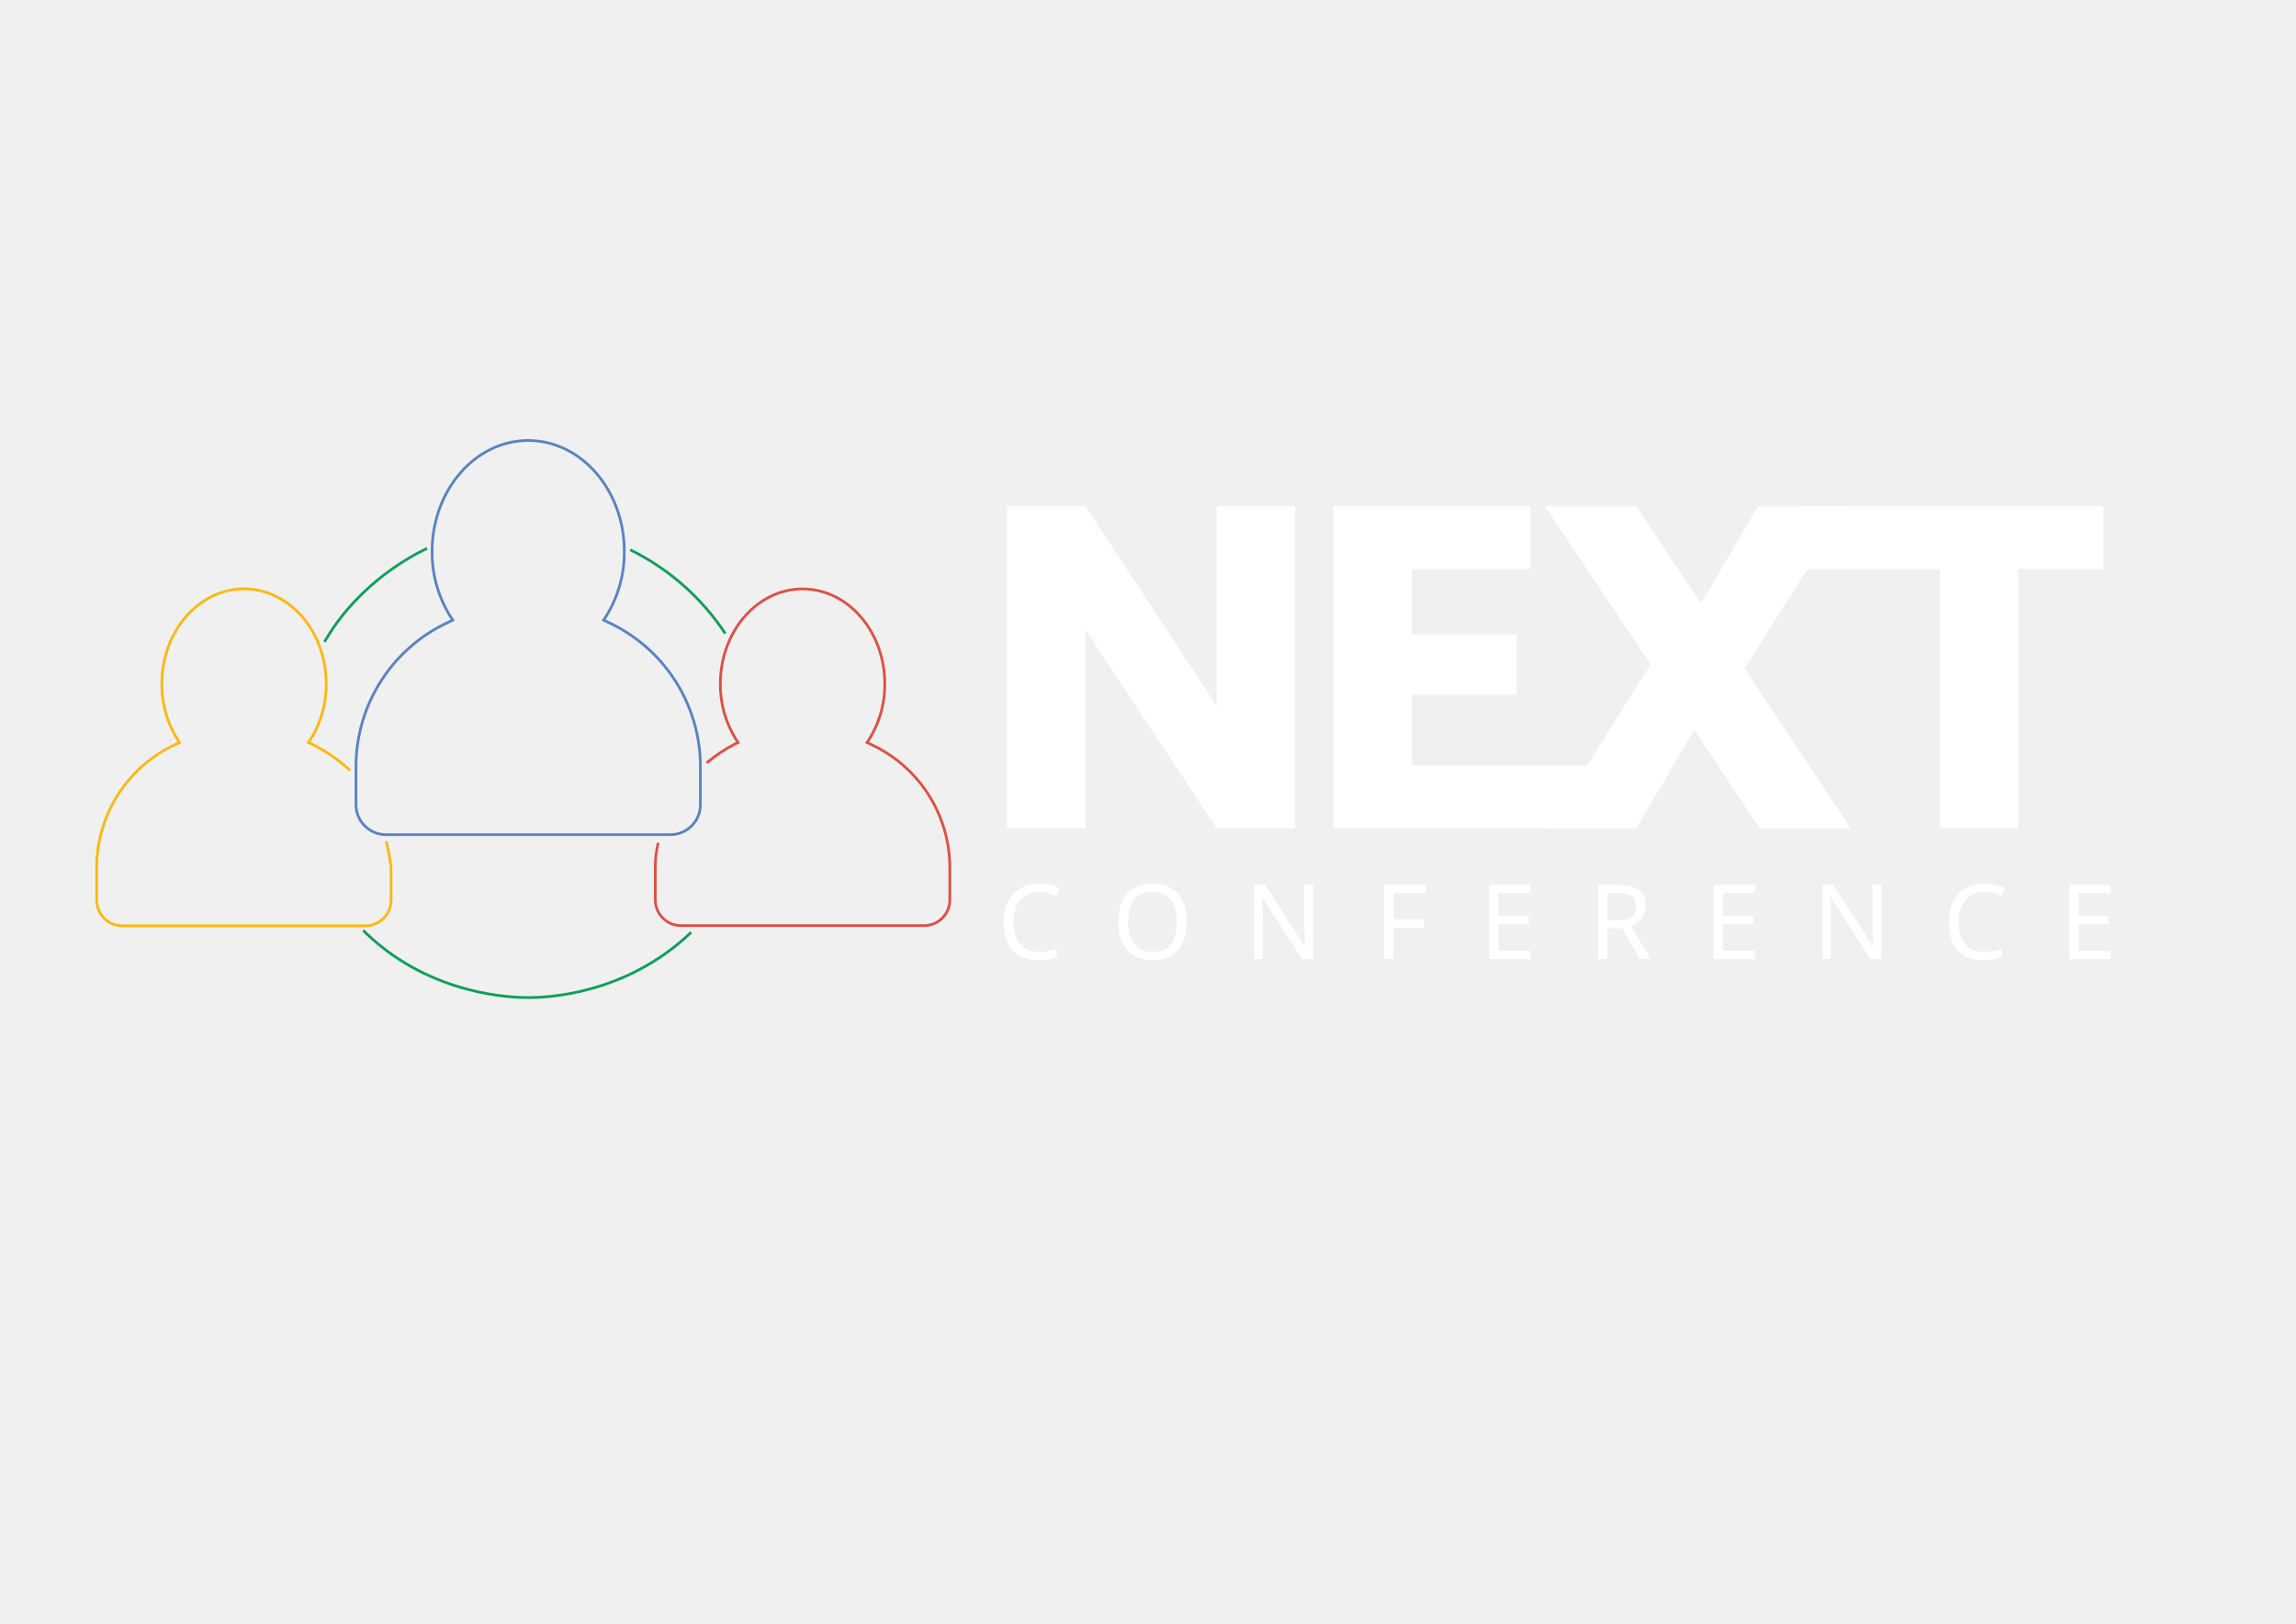
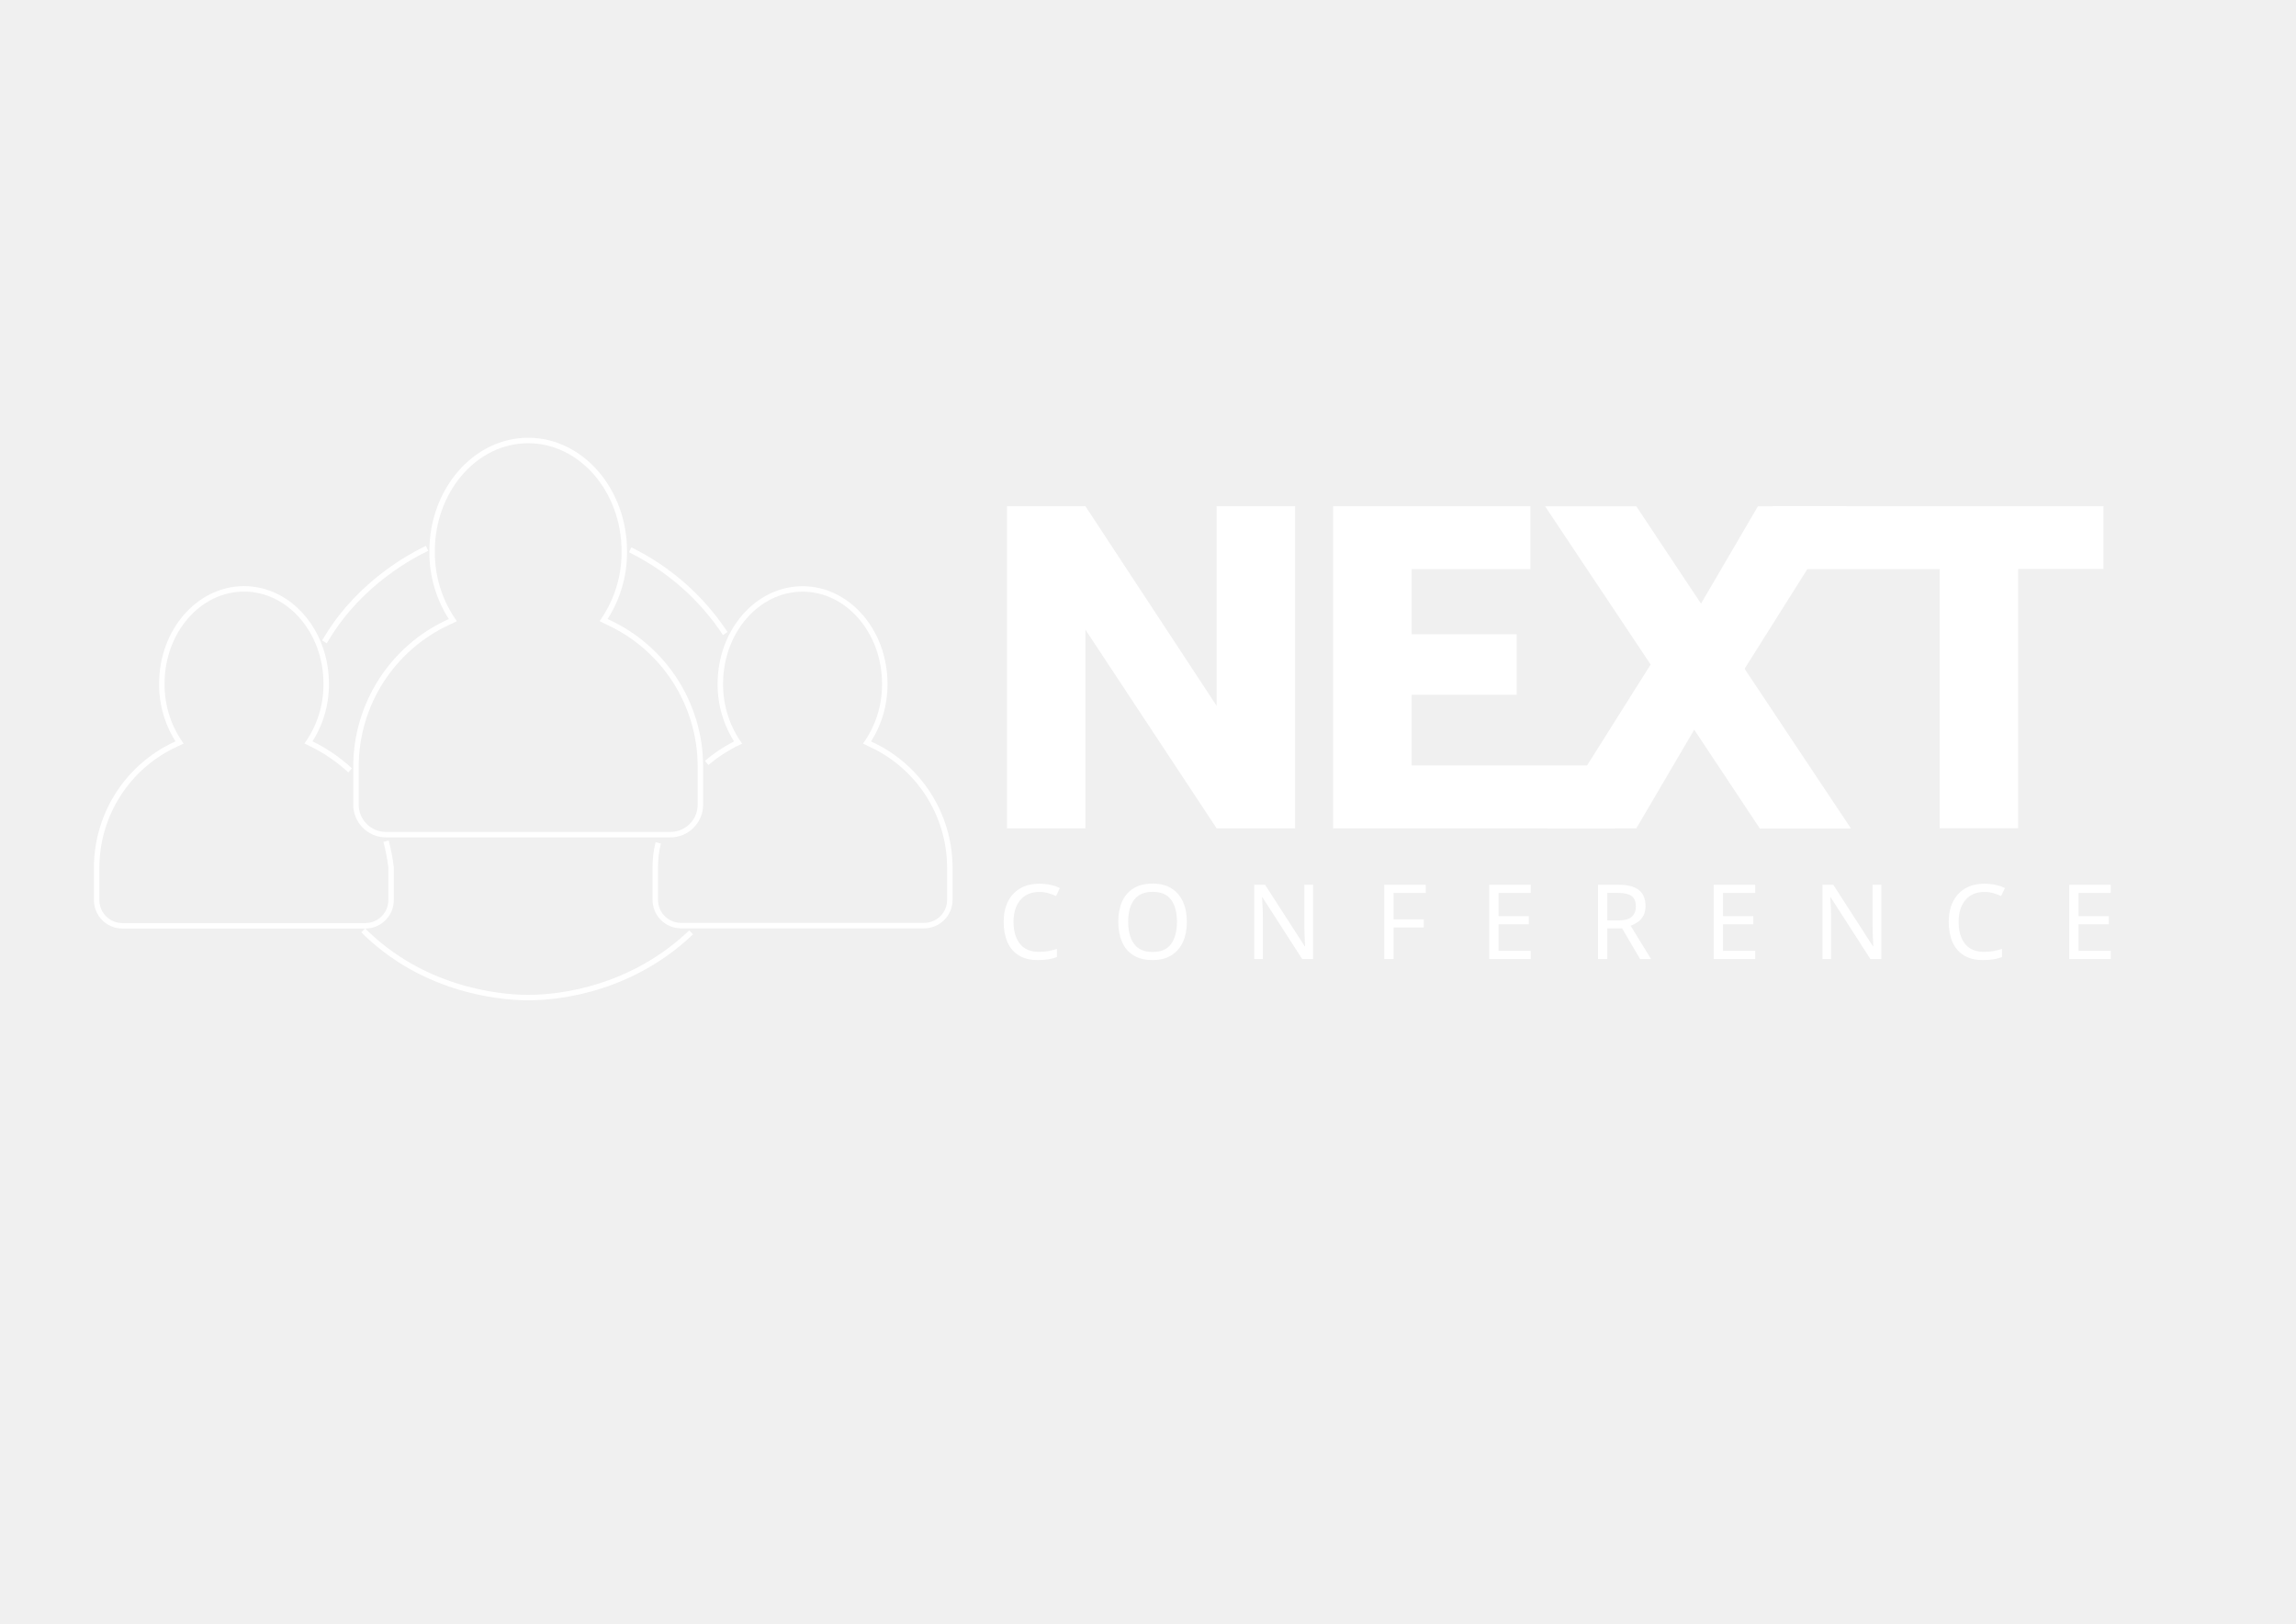
<svg xmlns="http://www.w3.org/2000/svg" id="Layer_1" data-name="Layer 1" viewBox="0 0 841.89 595.28">
  <defs>
-     <style>.cls-1,.cls-3,.cls-4,.cls-5{fill:none;stroke-miterlimit:10;}.cls-1{stroke:#0f9f5b;}.cls-2,.cls-6{fill:#fff;}.cls-3{stroke:#de5044;}.cls-4{stroke:#fbb911;}.cls-5{stroke:#5a83c3;}.cls-6{font-size:38.14px;font-family:Poppins-Light, Poppins;font-weight:300;letter-spacing:0.49em;}</style>
+     <style>.cls-1{fill:none;stroke:#fff;stroke-miterlimit:10;stroke-width:2px;}.cls-2,.cls-3{fill:#fff;}.cls-3{font-size:38.14px;font-family:Poppins-Light, Poppins;font-weight:300;letter-spacing:0.49em;}</style>
  </defs>
  <path class="cls-1" d="M253.43,341.81c-24.47,23.32-53.89,23.92-59.75,23.92-5.07,0-35.15-.48-59.14-23.31l-1.37-1.34" />
  <path class="cls-1" d="M231.06,201.56a88.52,88.52,0,0,1,34.87,30.7" />
  <path class="cls-1" d="M118.94,235.32l1-1.6c12.45-20.52,31.67-30.3,36.66-32.69" />
  <path class="cls-2" d="M474.88,185.59v118.1H446.11L398,230.85v72.84H369.23V185.59H398l48.11,73.18V185.59Z" />
-   <path class="cls-2" d="M561.18,208.64H517.61v23.89h38.52v22.2H517.61v25.91h81.57v23.05H488.84V185.59h72.34Z" />
+   <path class="cls-2" d="M561.18,208.64H517.61v23.89h38.52v22.2H517.61v25.91h74.57v23.05H488.84V185.59h72.34Z" />
  <path class="cls-2" d="M621.23,267.52,600,303.69H567.4l37.85-60.06-38.69-58H600l23.72,35.67,20.86-35.67h32.63l-37.51,59.55,39,58.55H645.29Z" />
-   <path class="cls-2" d="M659.94,185.59H771.29v23H740v95.05H711.23V208.64H659.94Z" />
-   <path class="cls-3" d="M241.36,309a35.89,35.89,0,0,0-1.08,8.93v12a9.42,9.42,0,0,0,9.41,9.41h89.18a9.42,9.42,0,0,0,9.41-9.41V318a49.86,49.86,0,0,0-29.1-45.17l-1.25-.61a37.83,37.83,0,0,0,6.49-21.55c0-19.17-13.52-34.76-30.14-34.76s-30.14,15.59-30.14,34.76a37.89,37.89,0,0,0,6.49,21.56c-.66.29-1.09.51-1.28.61a54.75,54.75,0,0,0-10.23,6.85" />
-   <path class="cls-4" d="M128.38,282.43a59.19,59.19,0,0,0-14-9.63l-1.26-.61a37.83,37.83,0,0,0,6.49-21.55c0-19.17-13.52-34.76-30.14-34.76s-30.13,15.59-30.13,34.76a37.88,37.88,0,0,0,6.48,21.56c-.65.29-1.09.51-1.28.61A49.88,49.88,0,0,0,35.44,318v12a9.42,9.42,0,0,0,9.41,9.41H134a9.42,9.42,0,0,0,9.4-9.41V318a71.71,71.71,0,0,0-1.84-9.6" />
-   <path class="cls-5" d="M222.8,228.05l-1.46-.71a44.36,44.36,0,0,0,7.58-25.2c0-22.42-15.81-40.65-35.24-40.65s-35.24,18.23-35.24,40.65a44.29,44.29,0,0,0,7.58,25.2c-.76.35-1.27.61-1.49.72a58.32,58.32,0,0,0-34,52.81V295a11,11,0,0,0,11,11H245.82a11,11,0,0,0,11-11V280.87A58.3,58.3,0,0,0,222.8,228.05Z" />
-   <text class="cls-6" transform="translate(365.69 351.6)">CONFERENCE</text>
+   <path class="cls-2" d="M649.94,185.59H771.29v23H740v95.05H711.23V208.64H649.94Z" />
+   <path class="cls-1" d="M241.36,309a35.89,35.89,0,0,0-1.08,8.93v12a9.42,9.42,0,0,0,9.41,9.41h89.18a9.42,9.42,0,0,0,9.41-9.41V318a49.86,49.86,0,0,0-29.1-45.17l-1.25-.61a37.83,37.83,0,0,0,6.49-21.55c0-19.17-13.52-34.76-30.14-34.76s-30.14,15.59-30.14,34.76a37.89,37.89,0,0,0,6.49,21.56c-.66.29-1.09.51-1.28.61a54.75,54.75,0,0,0-10.23,6.85" />
+   <path class="cls-1" d="M128.38,282.43a59.19,59.19,0,0,0-14-9.63l-1.26-.61a37.83,37.83,0,0,0,6.49-21.55c0-19.17-13.52-34.76-30.14-34.76s-30.13,15.59-30.13,34.76a37.88,37.88,0,0,0,6.48,21.56c-.65.29-1.09.51-1.28.61A49.88,49.88,0,0,0,35.44,318v12a9.42,9.42,0,0,0,9.41,9.41H134a9.42,9.42,0,0,0,9.4-9.41V318a71.71,71.71,0,0,0-1.84-9.6" />
+   <path class="cls-1" d="M222.8,228.05l-1.46-.71a44.36,44.36,0,0,0,7.58-25.2c0-22.42-15.81-40.65-35.24-40.65s-35.24,18.23-35.24,40.65a44.29,44.29,0,0,0,7.58,25.2c-.76.35-1.27.61-1.49.72a58.32,58.32,0,0,0-34,52.81V295a11,11,0,0,0,11,11H245.82a11,11,0,0,0,11-11V280.87A58.3,58.3,0,0,0,222.8,228.05Z" />
+   <text class="cls-3" transform="translate(365.69 351.6)">CONFERENCE</text>
</svg>
